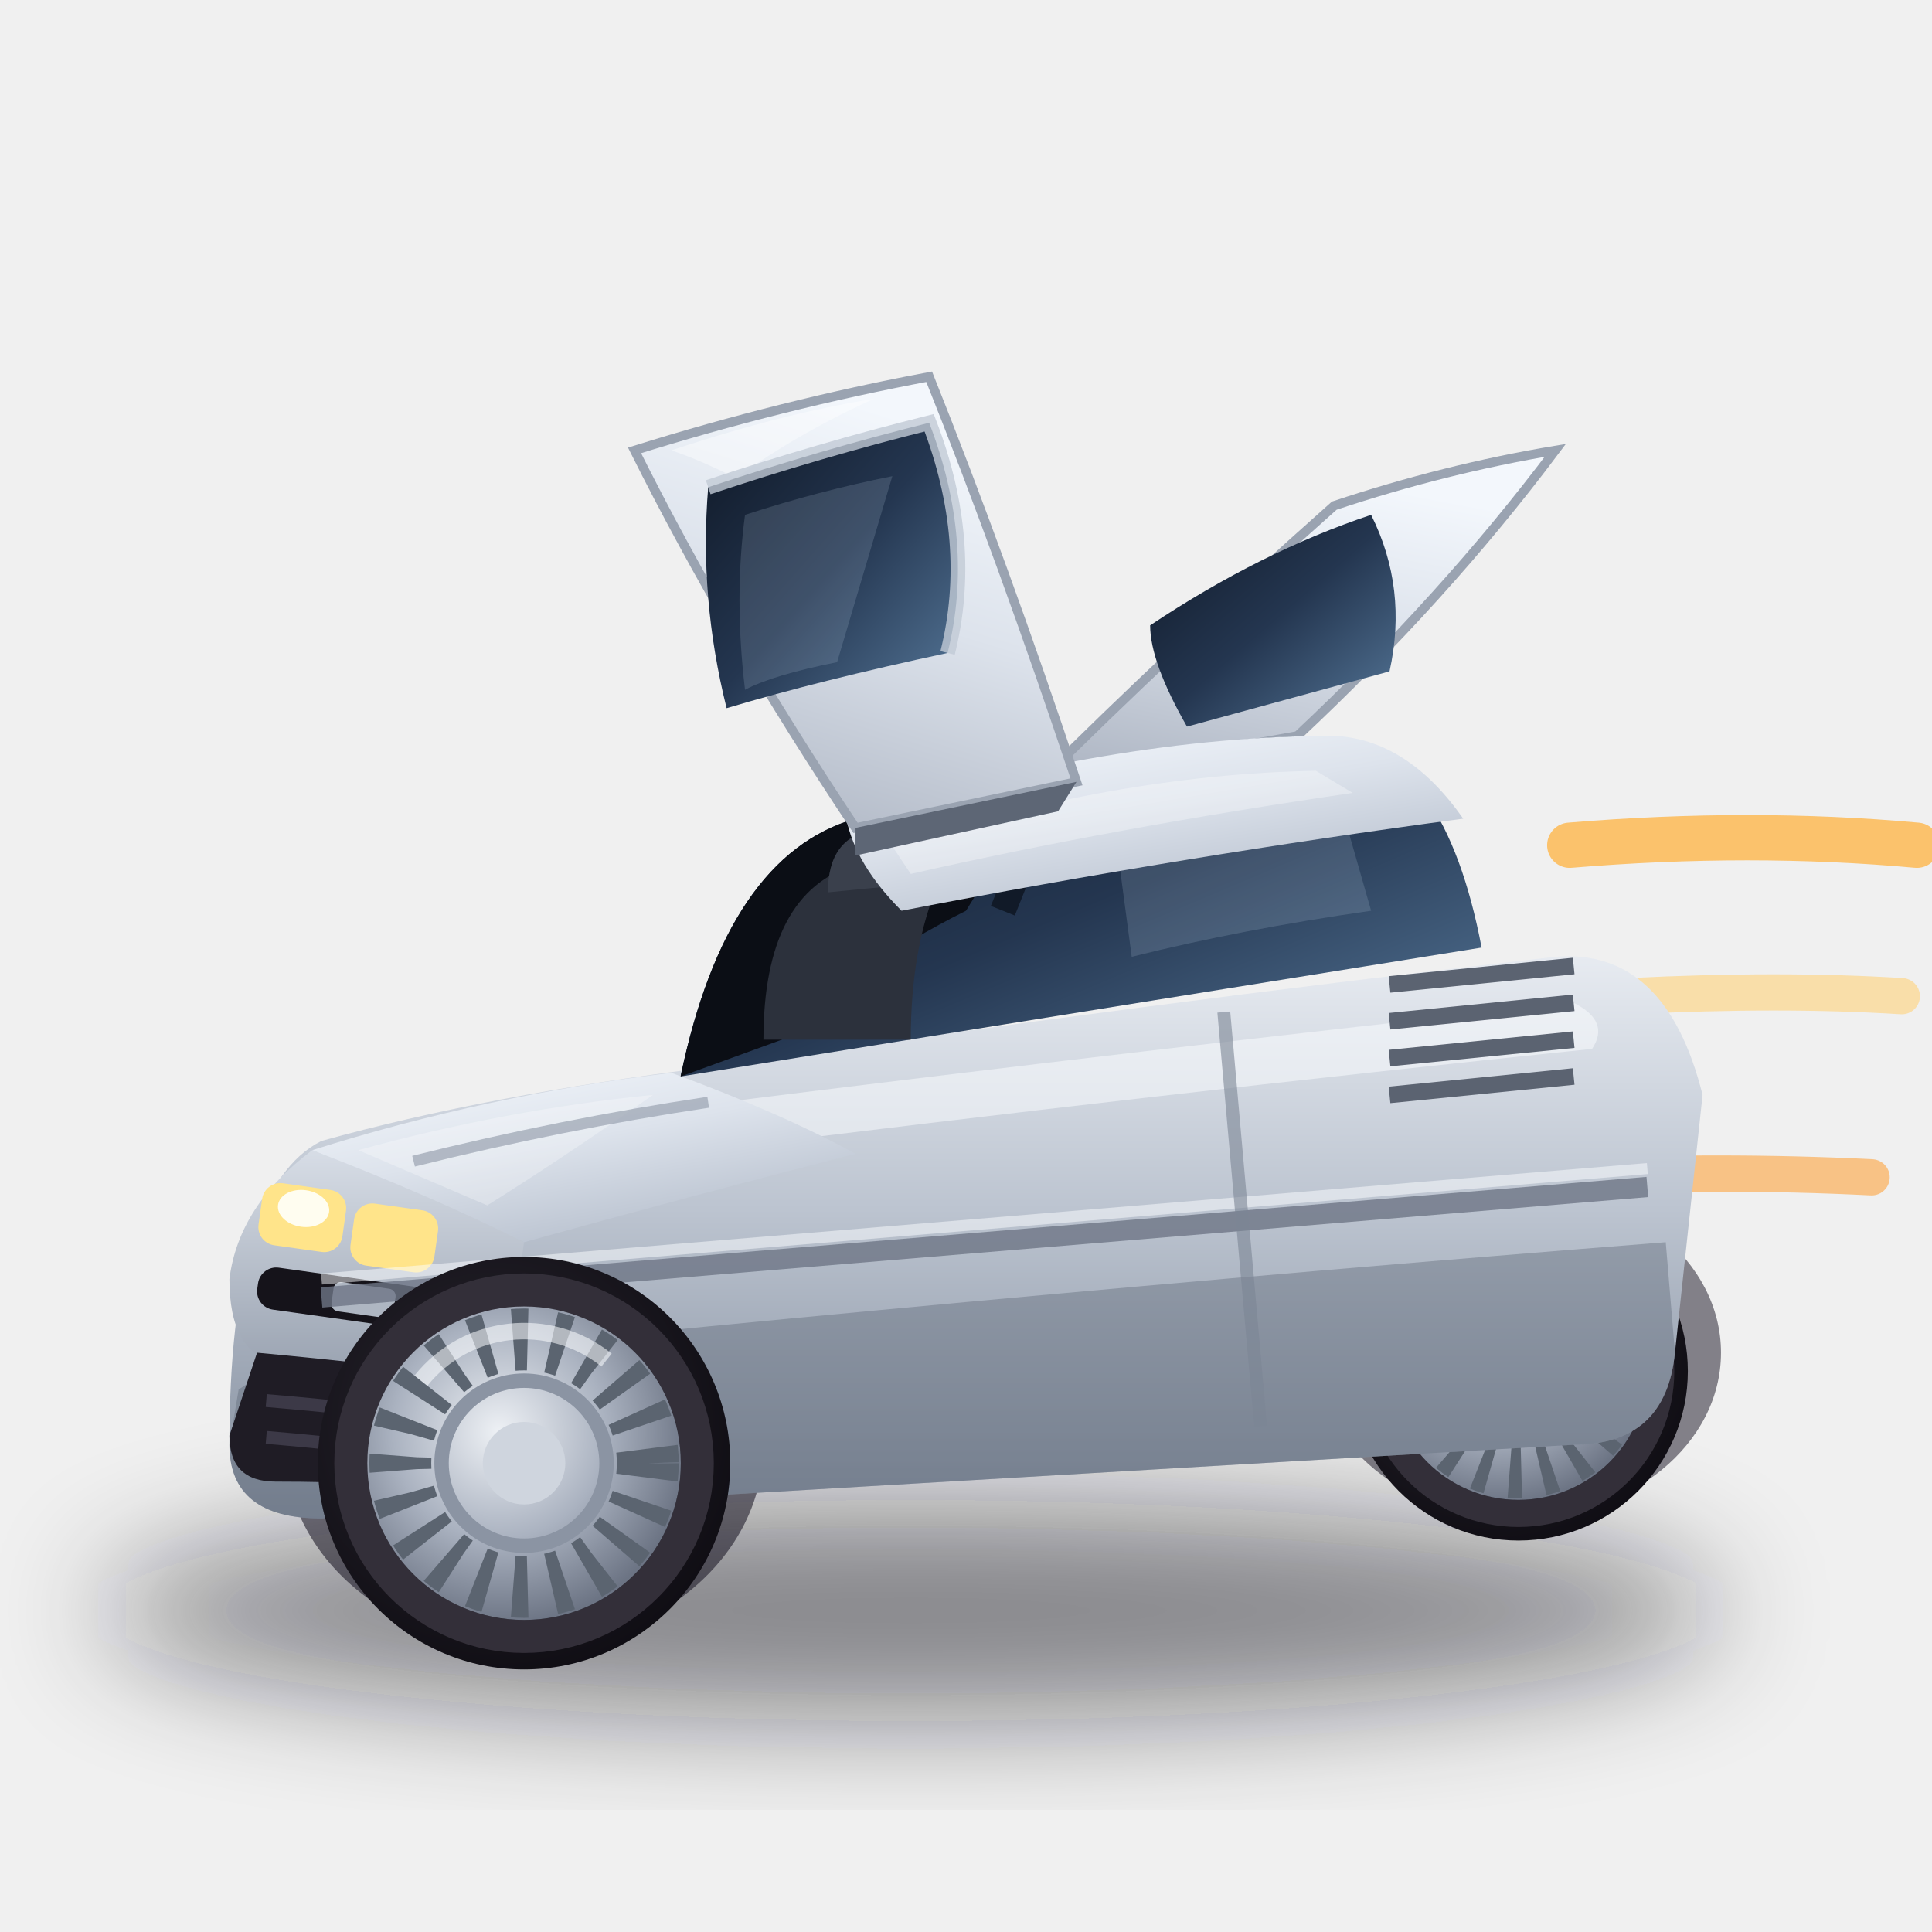
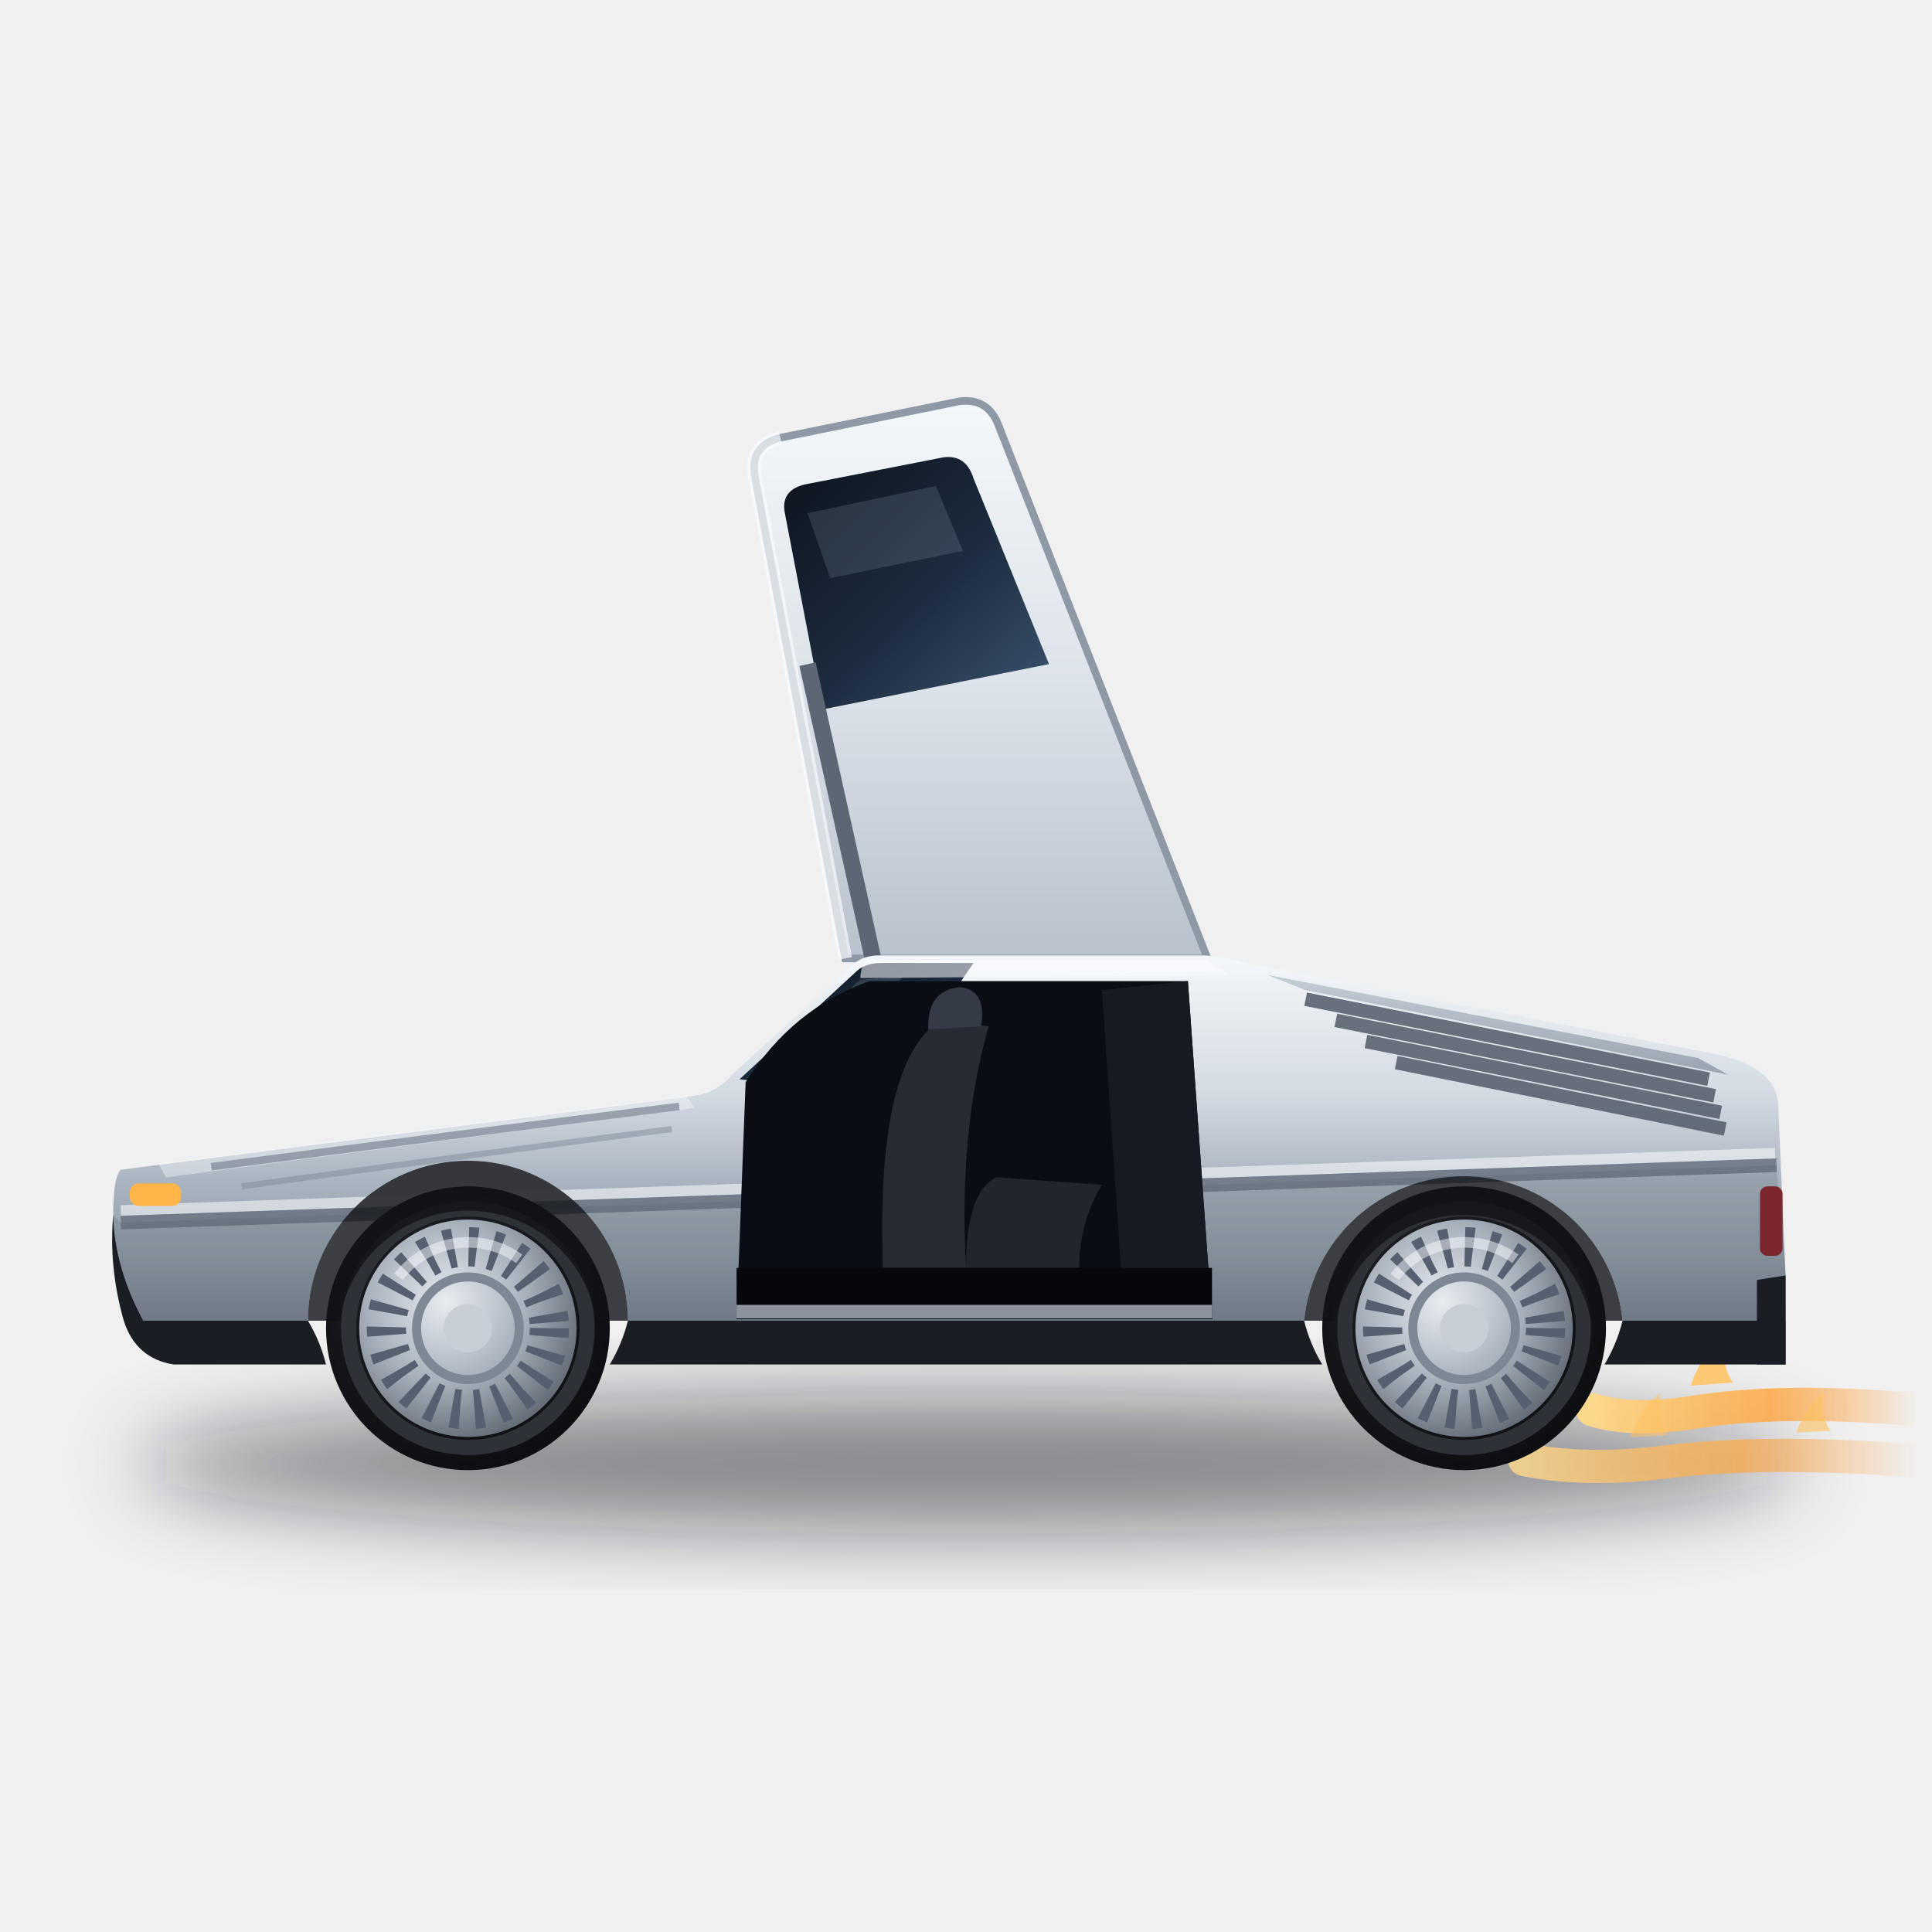
<svg xmlns="http://www.w3.org/2000/svg" viewBox="0 0 128 128" fill="none">
  <defs>
-     <linearGradient id="bodyTop" x1="0.1" y1="0" x2="0.7" y2="1">
-       <stop offset="0" stop-color="#f3f7fc" />
-       <stop offset=".45" stop-color="#dde3ec" />
-       <stop offset="1" stop-color="#b3bcca" />
+     <linearGradient id="dl-steel" x1="0" y1="0" x2="0" y2="1">
+       <stop offset="0" stop-color="#f4f7fa" />
+       <stop offset=".38" stop-color="#d3dae2" />
+       <stop offset=".62" stop-color="#aab4c0" />
+       <stop offset=".82" stop-color="#929da9" />
+       <stop offset="1" stop-color="#79828f" />
    </linearGradient>
-     <linearGradient id="bodySide" x1="0" y1="0" x2="0" y2="1">
-       <stop offset="0" stop-color="#e7ebf1" />
-       <stop offset=".45" stop-color="#bcc4d0" />
-       <stop offset="1" stop-color="#828c9c" />
+     <linearGradient id="dl-door" x1="0" y1="1" x2="0" y2="0">
+       <stop offset="0" stop-color="#b8c1cc" />
+       <stop offset=".5" stop-color="#dde3ea" />
+       <stop offset="1" stop-color="#f4f7fa" />
    </linearGradient>
-     <linearGradient id="doorSkin" x1="0" y1="1" x2="0.3" y2="0">
-       <stop offset="0" stop-color="#aab2c0" />
-       <stop offset=".6" stop-color="#dde3ec" />
-       <stop offset="1" stop-color="#f3f7fc" />
+     <linearGradient id="dl-glass" x1="0" y1="0" x2="1" y2="1">
+       <stop offset="0" stop-color="#0c121c" />
+       <stop offset=".55" stop-color="#1d2c40" />
+       <stop offset="1" stop-color="#3d556f" />
    </linearGradient>
-     <linearGradient id="fascia" x1="0" y1="0" x2="0" y2="1">
-       <stop offset="0" stop-color="#d7dde6" />
-       <stop offset="1" stop-color="#9aa3b1" />
+     <linearGradient id="dl-deck" x1="0" y1="0" x2="0" y2="1">
+       <stop offset="0" stop-color="#c4ccd5" />
+       <stop offset="1" stop-color="#9aa4b0" />
    </linearGradient>
-     <linearGradient id="glass" x1="0" y1="0" x2="1" y2="1">
-       <stop offset="0" stop-color="#0f1826" />
-       <stop offset=".5" stop-color="#243650" />
-       <stop offset="1" stop-color="#56789a" />
+     <radialGradient id="dl-alloy" cx="0.4" cy="0.38" r="0.66">
+       <stop offset="0" stop-color="#e8ecf1" />
+       <stop offset=".55" stop-color="#a8b1bc" />
+       <stop offset="1" stop-color="#636b77" />
+     </radialGradient>
+     <radialGradient id="dl-tire" cx="0.42" cy="0.4" r="0.7">
+       <stop offset="0" stop-color="#23252b" />
+       <stop offset="1" stop-color="#0a0b0e" />
+     </radialGradient>
+     <linearGradient id="dl-fire" x1="1" y1="0" x2="0" y2="0">
+       <stop offset="0" stop-color="#ff8c1a" stop-opacity="0" />
+       <stop offset=".45" stop-color="#ffa53d" stop-opacity=".85" />
+       <stop offset="1" stop-color="#ffd98a" />
    </linearGradient>
-     <radialGradient id="alloy" cx="0.42" cy="0.4" r="0.62">
-       <stop offset="0" stop-color="#eef1f5" />
-       <stop offset=".55" stop-color="#aab2c0" />
-       <stop offset="1" stop-color="#6c7484" />
-     </radialGradient>
-     <radialGradient id="tire" cx="0.42" cy="0.4" r="0.7">
-       <stop offset="0" stop-color="#2a2730" />
-       <stop offset="1" stop-color="#0d0b11" />
-     </radialGradient>
-     <filter id="softshadow" x="-40%" y="-40%" width="180%" height="180%">
-       <feGaussianBlur stdDeviation="3.2" />
+     <filter id="dl-soft" x="-40%" y="-40%" width="180%" height="180%">
+       <feGaussianBlur stdDeviation="2.6" />
    </filter>
-     <g id="wheel">
-       <circle r="10" fill="url(#tire)" />
-       <circle r="8.4" fill="none" stroke="#332f39" stroke-width="1.6" />
-       <circle r="7.6" fill="url(#alloy)" />
-       <circle r="6" fill="none" stroke="#5b6470" stroke-width="3" stroke-dasharray="0.7 1.15" />
-       <circle r="4" fill="none" stroke="#8b94a3" stroke-width="0.7" />
-       <circle r="2" fill="#cfd5de" />
-       <path d="M-5 -4 A6.4 6.4 0 0 1 4 -5" fill="none" stroke="#fbfdff" stroke-width="0.8" opacity=".55" />
-     </g>
-     <g id="car">
-       <ellipse cx="42" cy="84" rx="13" ry="11" fill="#14101f" opacity=".55" />
-       <ellipse cx="96" cy="79" rx="11" ry="9" fill="#14101f" opacity=".5" />
-       <use href="#wheel" transform="translate(96 80) scale(0.92)" />
-       <path d="M70 48 L84 45.5 Q92 38 98 30 Q92 31 86 33 Q77 41 70 48 Z" fill="url(#doorSkin)" stroke="#9aa3b1" stroke-width=".5" />
-       <path d="M76 39.5 Q82 35.5 88 33.5 Q90 37.5 89 42 Q83.5 43.5 78 45 Q76 41.5 76 39.5 Z" fill="url(#glass)" />
-       <path d="M70 48 L84 45.5 L83 47 L70.5 49.5 Z" fill="#5d6675" />
-       <path d="M26 84 Q26 70 31 67.5 Q40 65 52 63.5 Q76 60 98 57.5 Q104 57 106 65                L104.5 79 Q104 84 99 84 L31 88 Q26 88 26 84 Z" fill="url(#bodySide)" />
-       <path d="M32 70 Q42 66.5 52 65.5 Q76 62.5 99 60 Q101 61 100 62.5 Q76 65 52 68 Q42 69 33 72.5 Q31 71.5 32 70 Z" fill="#fbfdff" opacity=".5" />
-       <path d="M28 80 Q66 76 104 73 L104.5 79 Q104 84 99 84 L31 88 Q26 88 26 84 L26.5 81 Z" fill="#5d6675" opacity=".4" />
-       <path d="M50.5 64 Q53 52 60 50 Q75 45.5 86 45.5 Q92 46.5 94 57 Z" fill="url(#glass)" />
-       <path d="M50.5 64 Q53 52 60 50 L70 48.5 L66 55 Q60 58 56 62 Z" fill="#0b0e15" />
-       <path d="M55 62 Q55 54 60 52.5 L64.5 53.5 Q63 57 63 62 Z" fill="#2c313c" />
-       <path d="M58.5 54 Q58.5 51 61 50.6 Q63 51 62.7 53.6 Q60.5 53.8 58.5 54 Z" fill="#3a404c" />
-       <path d="M74 50 Q80 48.5 86 48 L88 55 Q81 56 75 57.5 Z" fill="#cfe2f2" opacity=".16" />
-       <line x1="71" y1="47.5" x2="68" y2="55" stroke="#111a28" stroke-width="1.4" />
-       <path d="M59.5 50 Q74 45.5 86 45.5 Q90 45.7 93 50 Q78 52 62.5 55 Q60 52.5 59.5 50 Z" fill="url(#bodyTop)" />
-       <path d="M62 51.5 Q74 47.6 85 47.4 L87 48.6 Q74 50.5 63 53 Z" fill="#ffffff" opacity=".32" />
-       <path d="M30.5 68 Q40 65 50 63.8 Q56 66 60 68.2 Q51 70.5 42 73 Q35 70 30.5 68 Z" fill="url(#bodyTop)" />
-       <path d="M33 68 Q41 65.8 49 65 Q44 68.5 40 71 Z" fill="#ffffff" opacity=".28" />
-       <path d="M36 68.6 Q44 66.6 52 65.4" stroke="#9aa3b1" stroke-width=".6" fill="none" opacity=".7" />
-       <path d="M30.5 68 Q37 70.5 42 73 L41 80 L28.5 79.5 Q26 79 26 75 Q26.5 71 30.5 68 Z" fill="url(#fascia)" />
-       <g transform="rotate(8 33 73)">
-         <rect x="27.5" y="70.4" width="4.6" height="3.4" rx="1" fill="#ffe48a" />
-         <rect x="32.6" y="70.8" width="4.6" height="3.4" rx="1" fill="#ffe48a" />
-         <ellipse cx="29.8" cy="71.6" rx="1.4" ry="1" fill="#fffdf0" />
-       </g>
-       <rect x="27.5" y="75" width="11.5" height="2.3" rx="1" fill="#15131a" transform="rotate(8 33 76)" />
-       <rect x="31.6" y="75.3" width="3.4" height="1.6" rx=".4" fill="#aeb6c2" transform="rotate(8 33 76)" />
-       <path d="M27.5 79 Q34 79.6 41 80.5 L40 86.5 Q34 86 28.5 86 Q26 86 26 83.5 Z" fill="#1f1c25" />
-       <g stroke="#3c3947" stroke-width=".7">
-         <path d="M28 81.6 Q34 82.1 40.2 83" fill="none" />
-         <path d="M28 83.6 Q34 84.1 39.6 85" fill="none" />
-       </g>
-       <path d="M31 76 L103 70" stroke="#6e7686" stroke-width="1.1" opacity=".8" />
-       <path d="M31 75 L103 69" stroke="#fbfdff" stroke-width=".6" opacity=".5" />
-       <path d="M80 60.5 L82 83" stroke="#7c8595" stroke-width=".7" opacity=".6" />
-       <g stroke="#5b6371" stroke-width=".9">
-         <line x1="89" y1="59" x2="99" y2="58" />
-         <line x1="89" y1="61" x2="99" y2="60" />
-         <line x1="89" y1="63" x2="99" y2="62" />
-         <line x1="89" y1="65" x2="99" y2="64" />
-       </g>
-       <use href="#wheel" transform="translate(42 85) scale(1.12)" />
-       <path d="M60 50.5 L72 48 Q68 36 64 26 Q56 27.5 48 30 Q53 40 60 50.5 Z" fill="url(#doorSkin)" stroke="#9aa3b1" stroke-width=".5" />
-       <path d="M50 30 Q56 28 61 27.2 Q57 29 53.5 31.5 Q51.5 30.5 50 30 Z" fill="#ffffff" opacity=".4" />
-       <path d="M52 32 Q58 30 64 28.5 Q66.5 35 65 41 Q58 42.5 53 44 Q51.5 38 52 32 Z" fill="url(#glass)" />
-       <path d="M54 33.5 Q58 32.2 62 31.4 L59 41.5 Q55.5 42.2 54 43 Q53.4 38 54 33.5 Z" fill="#cfe2f2" opacity=".16" />
-       <path d="M52 32 Q58 30 64 28.5 Q66.5 35 65 41" fill="none" stroke="#c2cad6" stroke-width=".8" opacity=".8" />
-       <path d="M60 50.5 L72 48 L71 49.6 L60 52 Z" fill="#5d6675" />
+     <g id="dl-wheel">
+       <circle r="9.4" fill="url(#dl-tire)" />
+       <circle r="7.9" fill="none" stroke="#2e3138" stroke-width="1" />
+       <circle r="7.2" fill="url(#dl-alloy)" />
+       <circle r="5.4" fill="none" stroke="#566070" stroke-width="2.6" stroke-dasharray="0.55 0.95" />
+       <circle r="3.4" fill="none" stroke="#7e8794" stroke-width="0.6" />
+       <circle r="1.6" fill="#c8ced6" />
+       <path d="M-4.6 -3.4 A5.8 5.8 0 0 1 3.4 -4.6" fill="none" stroke="#f8fbff" stroke-width="0.7" opacity=".5" />
    </g>
  </defs>
-   <g stroke-linecap="round" fill="none">
-     <path d="M104 56 Q116 55 127 56" stroke="#ffb340" stroke-width="3" opacity=".75" />
-     <path d="M108 66 Q118 65.5 126 66" stroke="#ffd27a" stroke-width="2.4" opacity=".6" />
-     <path d="M103 78 Q114 77.5 124 78" stroke="#ff9d2e" stroke-width="2.4" opacity=".55" />
+   <ellipse cx="64" cy="97" rx="55" ry="4.6" fill="#0c0818" opacity=".45" filter="url(#dl-soft)" />
+   <g stroke="url(#dl-fire)" stroke-linecap="round" fill="none">
+     <path d="M127 93.4 Q118 92.6 112 93.6 Q108 94.2 105.5 93.4" stroke-width="2.2" opacity=".95" />
+     <path d="M127 96.8 Q117 96 110 96.9 Q105 97.5 101 96.7" stroke-width="2.2" opacity=".8" />
  </g>
-   <g transform="translate(64 64) scale(1.22) translate(-66 -58)">
-     <ellipse cx="63" cy="93" rx="44" ry="6" fill="#0c0818" opacity=".45" filter="url(#softshadow)" />
-     <use href="#car" />
+   <g fill="#ffc25e">
+     <path d="M112 91.8 q1 -2.6 2.2 -3.4 q-.2 2 .6 3.2 Z" opacity=".85" />
+     <path d="M119 94.9 q.8 -2 1.8 -2.6 q-.2 1.6 .5 2.5 Z" opacity=".6" />
+     <path d="M108 95.2 q.9 -2.2 2 -2.9 q-.2 1.8 .5 2.8 Z" opacity=".5" />
  </g>
+   <g>
+     <path d="M56 63.5 L50 31.5 Q49.7 29.5 51.7 29 L63.5 26.6 Q65.5 26.3 66.2 28.3 L80 63.5 Z" fill="url(#dl-door)" stroke="#8f99a6" stroke-width=".5" />
+     <path d="M54.5 47 L52 34 Q51.7 32.5 53.3 32.1 L62.5 30.3 Q64 30.1 64.5 31.7 L69.5 44 Z" fill="url(#dl-glass)" />
+     <path d="M53.5 34 L62 32.2 L63.8 36.5 L55 38.3 Z" fill="#cfe2f2" opacity=".14" />
+     <path d="M56 63.5 L50 31.5 Q49.7 29.5 51.7 29" fill="none" stroke="#f8fbff" stroke-width=".9" opacity=".7" />
+     <line x1="58.5" y1="66.5" x2="53.5" y2="44" stroke="#5d6675" stroke-width="1.1" />
+   </g>
+   <path d="M8 77.5            L46 72.6            Q47.5 72.4 48.5 71.2            L56.5 63.9            Q57.2 63.3 58.2 63.3            L79.5 63.3            Q81 63.3 82.5 63.8            L113.5 69.8            Q117.5 70.6 117.8 73            L118.3 84.5            L118.3 87.5            L107.5 87.5            A 10.6 10.6 0 0 0 86.4 87.5            L41.6 87.5            A 10.6 10.6 0 0 0 20.4 87.5            L9.5 87.5            Q7.6 84 7.5 80.5            Q7.5 78 8 77.5 Z" fill="url(#dl-steel)" />
+   <path d="M49 71.5 L56.8 64.3 Q57.4 63.8 58.4 63.8 L64.5 63.8 Q61.5 68 60.3 72.4 Q54 72.2 49 71.5 Z" fill="url(#dl-glass)" />
+   <path d="M51 70.4 L57 64.9 L59.8 64.7 L54.6 71 Z" fill="#cfe2f2" opacity=".16" />
+   <path d="M57.5 63.6 L80 63.6 L81.5 64.6 L57 64.8 Q57 64 57.5 63.6 Z" fill="#fbfdff" opacity=".55" />
+   <path d="M10.5 77.1 L45.5 72.6 L46 73.4 L11 78 Z" fill="#fbfdff" opacity=".4" />
+   <path d="M14 77.3 Q30 75.2 45 73.3" stroke="#7b8493" stroke-width=".5" fill="none" opacity=".7" />
+   <path d="M16 78.6 Q30.5 76.6 44.5 74.8" stroke="#7b8493" stroke-width=".4" fill="none" opacity=".45" />
+   <path d="M84 64.6 L112.5 70.1 L114.5 71.2 L86.5 65.6 Z" fill="url(#dl-deck)" />
+   <g stroke="#525b68" stroke-width=".9" opacity=".85">
+     <line x1="86.5" y1="66.2" x2="113.2" y2="71.5" />
+     <line x1="88.5" y1="67.6" x2="113.6" y2="72.6" />
+     <line x1="90.5" y1="69" x2="114" y2="73.7" />
+     <line x1="92.5" y1="70.4" x2="114.3" y2="74.8" />
+   </g>
+   <path d="M8 80.2 Q60 78.4 117.6 76.4" stroke="#fbfdff" stroke-width=".7" opacity=".55" fill="none" />
+   <path d="M8 81 Q60 79.2 117.7 77.2" stroke="#67707e" stroke-width=".9" opacity=".8" fill="none" />
+   <path d="M8 81 Q60 79.2 117.7 77.2 L118.3 84.5 L118.3 87.5 L107.5 87.5            A 10.6 10.6 0 0 0 86.4 87.5 L41.6 87.5 A 10.6 10.6 0 0 0 20.4 87.5            L9.5 87.5 Q7.6 84 7.5 80.5 Z" fill="#525a66" opacity=".22" />
+   <path d="M57.6 65 L78.7 65 L80.3 87.4 L48.8 87.4 L49.4 71.7 Q52.5 66.8 57.6 65 Z" fill="#0a0d13" />
+   <path d="M73 65.6 L78.7 65 L80.3 87.4 L74.5 87.4 Z" fill="#161a22" />
+   <path d="M58.5 84 Q58 70 62.5 67.5 L65.5 68 Q63.5 75 64 84 Z" fill="#262b34" />
+   <path d="M61.5 68.2 Q61.4 65.6 63.6 65.4 Q65.4 65.6 65 68 Z" fill="#343a46" />
+   <path d="M64 84 Q64 79 66 78 L73 78.5 Q71.5 81 71.5 84 Z" fill="#21262e" />
+   <rect x="48.8" y="84" width="31.5" height="3.4" fill="#05070a" />
+   <path d="M48.8 86.9 L80.3 86.9" stroke="#b9c2cc" stroke-width=".9" opacity=".75" />
+   <path d="M9.5 87.5 L20.4 87.5 A 10.6 10.6 0 0 1 21.6 90.4 L11.5 90.4 Q10.2 89 9.5 87.5 Z" fill="#1a1d23" />
+   <path d="M41.6 87.5 L86.4 87.5 A 10.6 10.6 0 0 0 87.6 90.4 L40.4 90.4 A 10.6 10.6 0 0 0 41.6 87.5 Z" fill="#1a1d23" />
+   <path d="M107.5 87.5 L118.3 87.5 L118.3 90.4 L106.3 90.4 A 10.6 10.6 0 0 0 107.5 87.5 Z" fill="#1a1d23" />
+   <path d="M7.5 80.5 Q7.6 84 9.5 87.5 L11.5 90.4 Q9 90 8.2 87.5 Q7.2 84 7.5 80.5 Z" fill="#1a1d23" />
+   <rect x="8.6" y="78.4" width="3.4" height="1.5" rx=".6" fill="#ffb547" />
+   <path d="M116.4 84.8 L118.3 84.5 L118.3 90.4 L116.4 90.4 Z" fill="#1a1d23" />
+   <rect x="116.6" y="78.6" width="1.5" height="4.6" rx=".5" fill="#7c2730" />
+   <use href="#dl-wheel" transform="translate(31 88)" />
+   <use href="#dl-wheel" transform="translate(97 88)" />
+   <path d="M20.4 87.5 A 10.6 10.6 0 0 1 41.6 87.5 L39.5 87.5 A 8.6 8.6 0 0 0 22.5 87.5 Z" fill="#101218" opacity=".8" />
+   <path d="M86.4 87.5 A 10.6 10.6 0 0 1 107.5 87.5 L105.4 87.5 A 8.6 8.6 0 0 0 88.5 87.5 Z" fill="#101218" opacity=".8" />
</svg>
